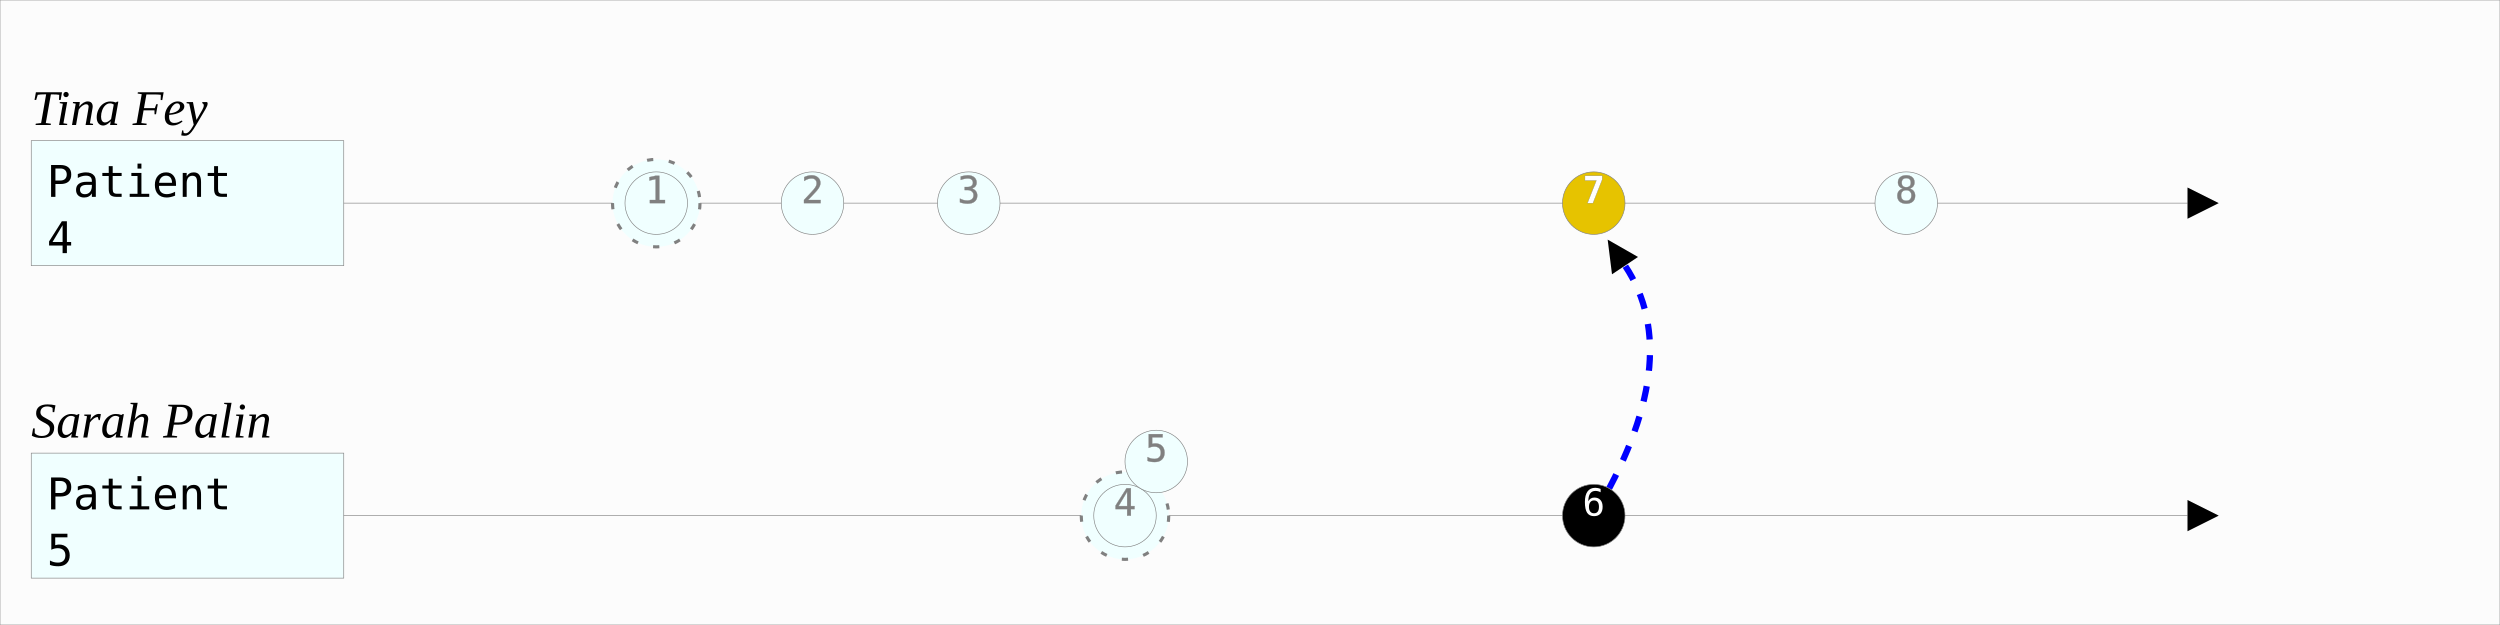
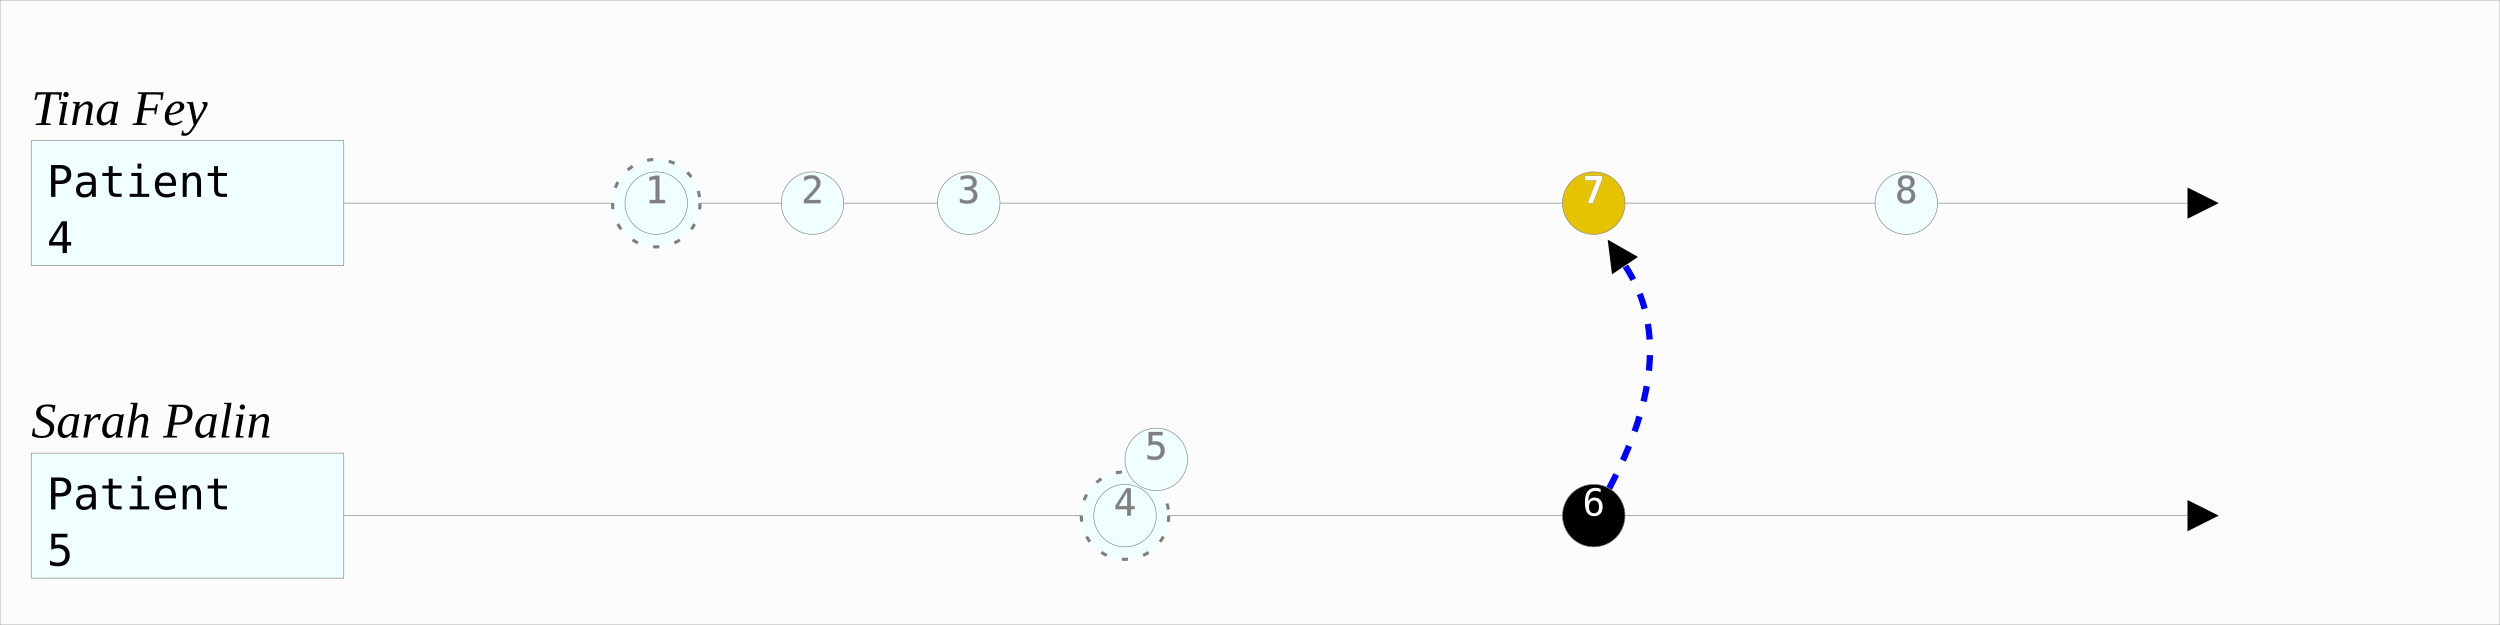
- <svg xmlns="http://www.w3.org/2000/svg" height="200" width="800.0">
-   <style>/*  */.background {
+ <svg xmlns="http://www.w3.org/2000/svg" width="800.0" height="200">
+   <style>/* &lt;![CDATA[ */.background {
  fill: #FCFCFC;
  stroke-width: 0.2;
  stroke: grey;
}
.aggregate rect {
  fill: azure;
  stroke-width: 0.2;
  stroke: grey;
}
.aggregate text {
  font-family: Menlo, monospace;
  font-size: 14px;
}
.aggregate .description {
  font-family: "Times New Roman", serif;
  font-size: 16px;
  font-style: italic;
}
.aggregate line {
  stroke: grey;
  stroke-width: 0.2;
}
.event path {
  fill: transparent;
  stroke-width: 2;
}
.event circle {
  fill: azure;
  stroke-width: 0.2;
  stroke: grey;
}
.event text {
  font-family: Menlo, monospace;
  font-size: 12px;
  stroke: grey;
  stroke-width: 0.1;
  fill: grey;
  text-anchor: middle;
  alignment-baseline: central;
}
.event circle.reverted {
  fill: lightgrey !important;
}
.event.reverted path {
  stroke-width: 0.2;
}
.event.Revert circle {
  fill: #ffe5e5;
}
.event.Revert path {
  stroke: red;
  stroke-dasharray: 5, 5;
  marker-end: url(#triangle);
}
.eventCreated {
  fill: #FCFCFC;
  stroke-width: 1 !important;
  stroke: #222;
}
.event.DeprecatedBy circle {
  fill: black;
}
.event.DeprecatedBy text {
  fill: white;
  stroke-width: 0;
  font-weight: 100;
}
.event.DeprecatedBy path {
  stroke: blue;
  stroke-dasharray: 5, 5;
  marker-end: url(#triangle);
}
.event.Deprecates circle {
  fill: #e6c300;
}
.event.Deprecates text {
  fill: white;
  font-weight: bold;
}
.event.Join circle {
  stroke-width: 2;
  stroke: #e6c300;
}
.event.Join path {
  stroke: #e6c300;
  stroke-dasharray: 5, 5;
}
.event.Disjoin circle {
  stroke-width: 2;
}
.event.Disjoin path {
  stroke: gray;
  stroke-dasharray: 2, 5;
}
- /*  */</style>
+ /* ]]&gt; */</style>
  <rect x="0" y="0" width="800.0" height="200" class="background" />
  <defs>
-     <marker id="triangle" viewBox="0 0 10 10" refX="0" refY="5" markerWidth="10" markerHeight="10" orient="auto" markerUnits="userSpaceOnUse">
+     <marker refX="0" refY="5" markerUnits="userSpaceOnUse" markerWidth="10" markerHeight="10" orient="auto" viewBox="0 0 10 10" id="triangle">
      <path d="M 0 0 L 10 5 L 0 10 z" />
    </marker>
  </defs>
-   <g id="aggregate984853127" class="aggregate">
+   <g class="aggregate" id="aggregate860685310">
    <rect x="10" y="45" width="100" height="40" />
    <text x="15" y="63" class="type">Patient</text>
    <text x="15" y="81" class="id">4</text>
    <text x="10" y="40" class="description">Tina Fey</text>
    <line x1="110" y1="65" x2="700.0" y2="65" class="eventLine" marker-end="url(#triangle)" />
  </g>
-   <g id="event666831314" class="event Normal ">
-     <circle cx="210" cy="65" r="14" stroke-dasharray="2, 5" class="eventCreated Normal" />
+   <g class="event Normal " id="event1664421480">
+     <circle cx="210" cy="65.0" r="14" class="eventCreated Normal" stroke-dasharray="2, 5" />
    <circle cx="210" cy="65" r="10" class="event Normal " />
    <text x="210" y="65" class="eventId">1</text>
  </g>
-   <g id="event2120927644" class="event Normal ">
+   <g class="event Normal " id="event867997335">
    <circle cx="260" cy="65" r="10" class="event Normal " />
    <text x="260" y="65" class="eventId">2</text>
  </g>
-   <g id="event910140352" class="event Normal ">
+   <g class="event Normal " id="event2082770298">
    <circle cx="310" cy="65" r="10" class="event Normal " />
    <text x="310" y="65" class="eventId">3</text>
  </g>
-   <g id="event301977618" class="event Deprecates ">
+   <g class="event Deprecates " id="event665658355">
    <circle cx="510" cy="65" r="10" class="event Deprecates " />
    <text x="510" y="65" class="eventId">7</text>
  </g>
-   <g id="event1322367590" class="event Normal ">
+   <g class="event Normal " id="event1814052640">
    <circle cx="610" cy="65" r="10" class="event Normal " />
    <text x="610" y="65" class="eventId">8</text>
  </g>
-   <g id="aggregate1725934601" class="aggregate">
+   <g class="aggregate" id="aggregate1006572573">
    <rect x="10" y="145" width="100" height="40" />
    <text x="15" y="163" class="type">Patient</text>
    <text x="15" y="181" class="id">5</text>
    <text x="10" y="140" class="description">Sarah Palin</text>
    <line x1="110" y1="165" x2="700.0" y2="165" class="eventLine" marker-end="url(#triangle)" />
  </g>
-   <g id="event758461105" class="event Normal ">
-     <circle cx="360" cy="165" r="14" stroke-dasharray="2, 5" class="eventCreated Normal" />
+   <g class="event Normal " id="event1676153157">
+     <circle cx="360" cy="165.0" r="14" class="eventCreated Normal" stroke-dasharray="2, 5" />
    <circle cx="360" cy="165" r="10" class="event Normal " />
    <text x="360" y="165" class="eventId">4</text>
  </g>
-   <g id="event1118111813" class="event Normal ">
-     <circle cx="370" cy="147.679" r="10" class="event Normal " />
-     <text x="370" y="147.679" class="eventId">5</text>
+   <g class="event Normal " id="event764675184">
+     <circle cx="370" cy="147" r="10" class="event Normal " />
+     <text x="370" y="147" class="eventId">5</text>
  </g>
-   <g id="event31758589" class="event DeprecatedBy ">
-     <path d="M510 165 Q 540 115, 520 85" />
+   <g class="event DeprecatedBy " id="event1075898333">
+     <path d="M510 165.0 Q 540.0 115, 520 85" />
    <circle cx="510" cy="165" r="10" class="event DeprecatedBy " />
    <text x="510" y="165" class="eventId">6</text>
  </g>
</svg>
